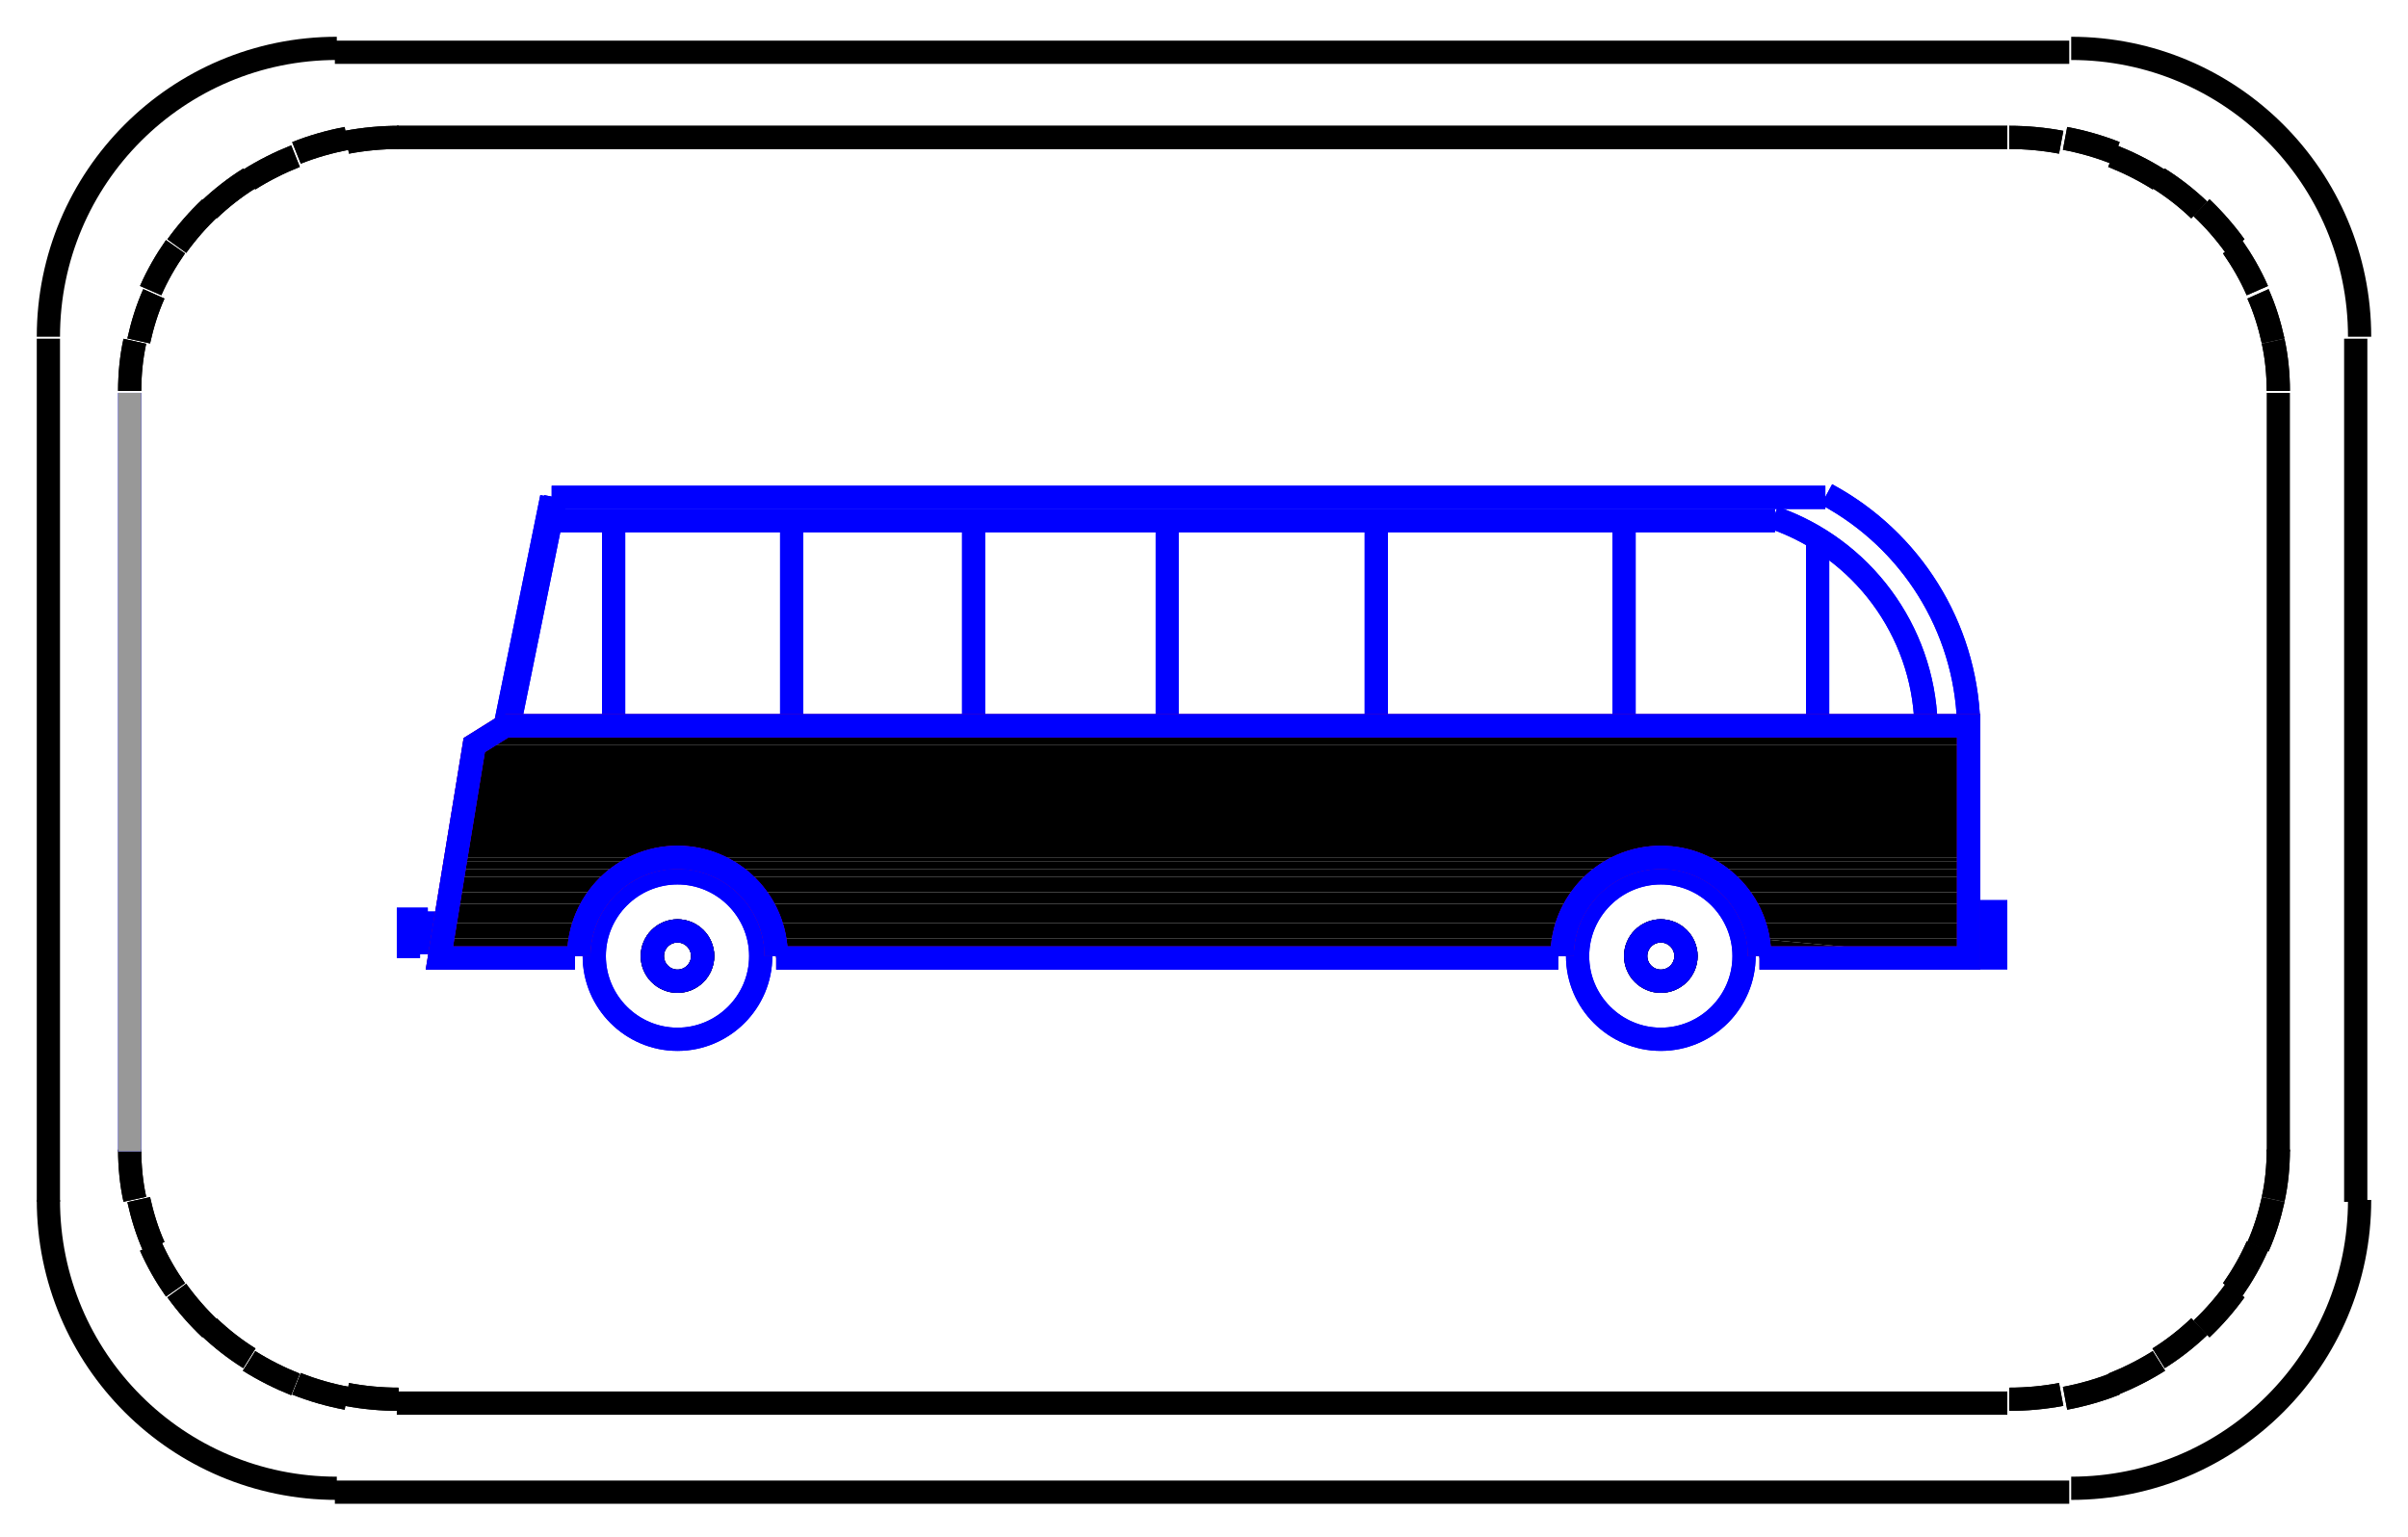
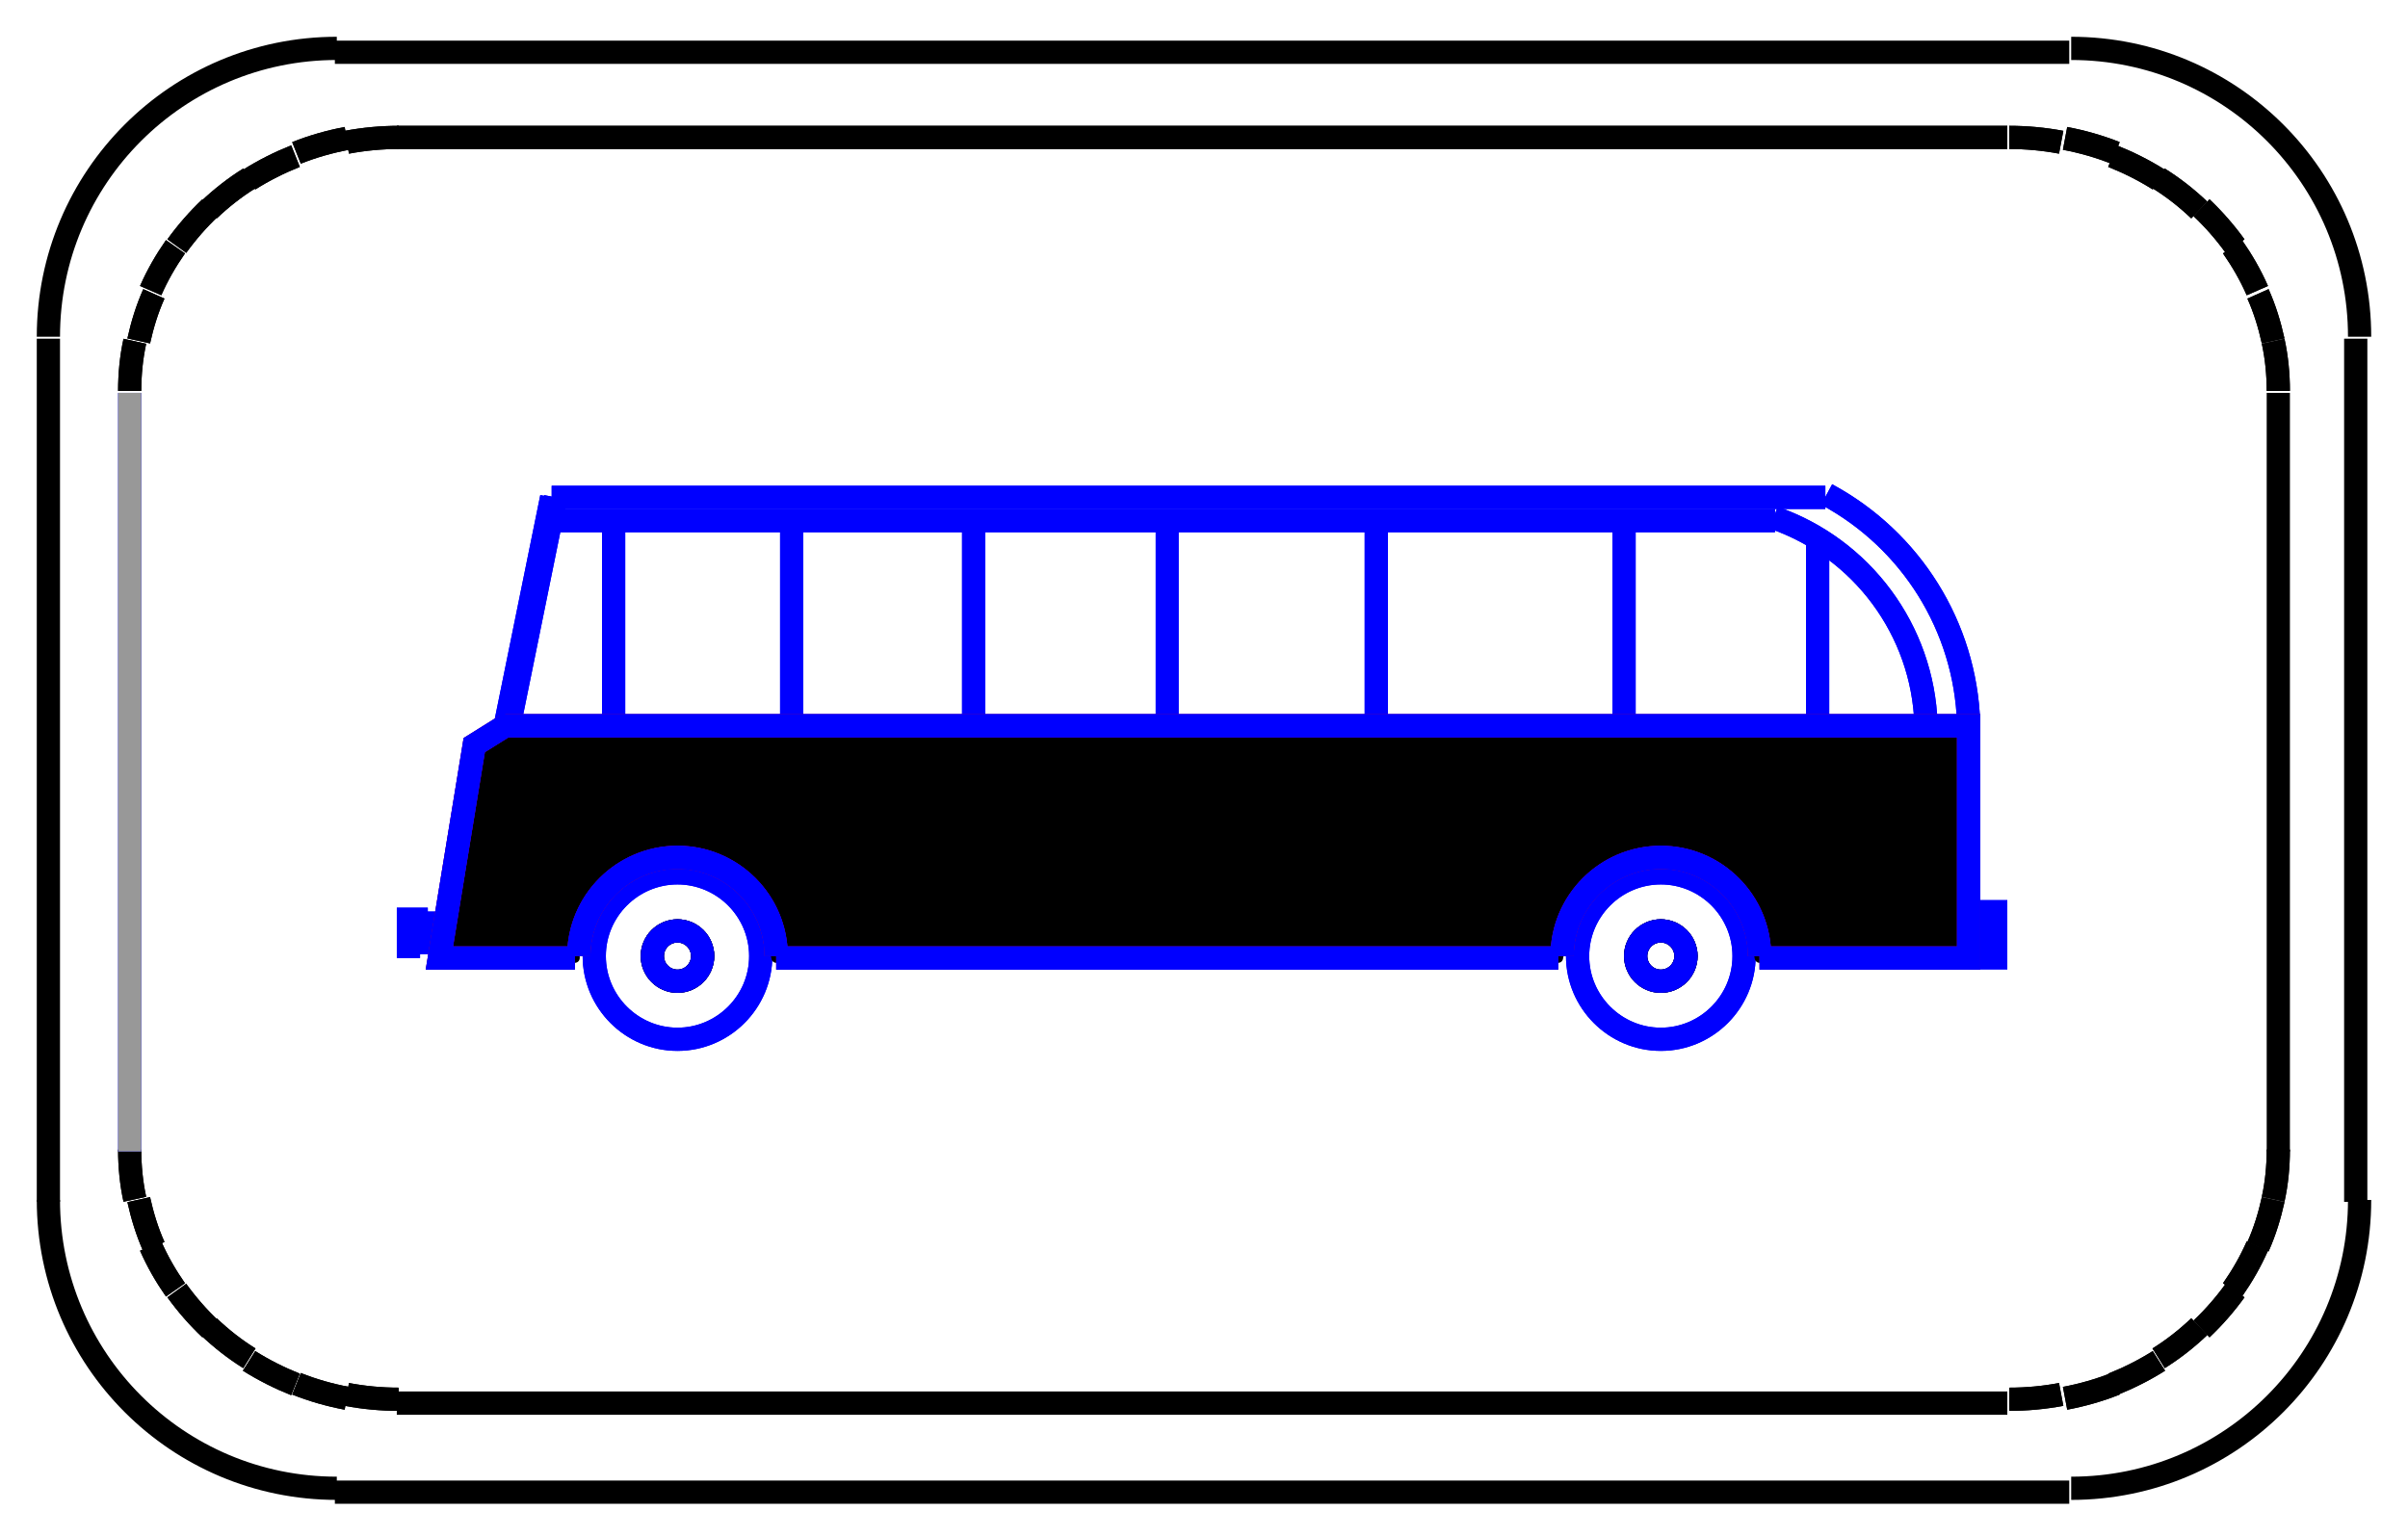
<svg xmlns="http://www.w3.org/2000/svg" viewBox="0 0 74.64 47.64" width="74.64" height="47.64">
  <path d="M70.46,37.18C70.57,36.68 70.62,36.16 70.62,35.64" fill="none" stroke="#000000" stroke-width="0.72" />
  <path d="M69.99,38.65C70.20,38.18 70.35,37.69 70.46,37.19" fill="none" stroke="#000000" stroke-width="0.72" />
  <path d="M69.20,39.99C69.50,39.56 69.76,39.11 69.97,38.63" fill="none" stroke="#000000" stroke-width="0.72" />
  <path d="M68.24,41.20C68.62,40.84 68.97,40.44 69.28,40.01" fill="none" stroke="#000000" stroke-width="0.72" />
  <path d="M66.91,42.11C67.36,41.83 67.78,41.50 68.17,41.13" fill="none" stroke="#000000" stroke-width="0.72" />
  <path d="M65.48,42.92C65.98,42.72 66.46,42.48 66.92,42.19" fill="none" stroke="#000000" stroke-width="0.72" />
  <path d="M64.01,43.35C64.54,43.25 65.07,43.10 65.57,42.90" fill="none" stroke="#000000" stroke-width="0.72" />
  <path d="M62.28,43.38C62.82,43.38 63.36,43.33 63.89,43.23" fill="none" stroke="#000000" stroke-width="0.72" />
  <path d="M61.02,28.98L61.50,28.98L61.50,28.26L61.86,28.26L61.86,29.70L61.38,29.70L61.38,29.46L60.90,29.46L61.38,29.46L61.38,29.70L61.86,29.70L61.86,28.26L61.50,28.26L61.50,28.98L61.02,28.98" fill="none" stroke="#0000ff" stroke-width="0.72" />
  <path d="M70.46,37.18C70.57,36.68 70.62,36.16 70.62,35.64" fill="none" stroke="#000000" stroke-width="0.72" />
  <path d="M69.99,38.65C70.20,38.18 70.35,37.69 70.46,37.19" fill="none" stroke="#000000" stroke-width="0.72" />
  <path d="M69.20,39.99C69.50,39.56 69.76,39.11 69.97,38.63" fill="none" stroke="#000000" stroke-width="0.72" />
  <path d="M68.24,41.20C68.62,40.84 68.97,40.44 69.28,40.01" fill="none" stroke="#000000" stroke-width="0.72" />
  <path d="M66.91,42.11C67.36,41.83 67.78,41.50 68.17,41.13" fill="none" stroke="#000000" stroke-width="0.72" />
  <path d="M65.48,42.92C65.98,42.72 66.46,42.48 66.92,42.19" fill="none" stroke="#000000" stroke-width="0.72" />
  <path d="M64.01,43.35C64.54,43.25 65.07,43.10 65.57,42.90" fill="none" stroke="#000000" stroke-width="0.72" />
  <path d="M62.28,43.38C62.82,43.38 63.36,43.33 63.89,43.23" fill="none" stroke="#000000" stroke-width="0.72" />
  <path d="M70.62,35.70L70.62,12.18L70.62,35.70" fill="none" stroke="#000000" stroke-width="0.72" />
  <path d="M50.34,16.14L50.34,22.50" fill="none" stroke="#0000ff" stroke-width="0.72" />
  <path d="M56.34,16.86L56.34,22.50" fill="none" stroke="#0000ff" stroke-width="0.72" />
  <path d="M42.66,16.14L42.66,22.50" fill="none" stroke="#0000ff" stroke-width="0.72" />
  <path d="M50.34,16.14L50.34,22.50" fill="none" stroke="#0000ff" stroke-width="0.72" />
  <path d="M56.34,16.86L56.34,22.50" fill="none" stroke="#0000ff" stroke-width="0.72" />
  <path d="M42.66,16.14L42.66,22.50" fill="none" stroke="#0000ff" stroke-width="0.72" />
  <path d="M36.18,22.50L36.18,16.14L36.18,22.50" fill="none" stroke="#0000ff" stroke-width="0.72" />
  <path d="M52.26,29.64C52.26,29.21 51.91,28.86 51.48,28.86C51.05,28.86 50.70,29.21 50.70,29.64C50.70,30.07 51.05,30.42 51.48,30.42C51.91,30.42 52.26,30.07 52.26,29.64" fill="none" stroke="#000000" stroke-width="0.72" />
  <path d="M52.26,29.64C52.26,29.21 51.91,28.86 51.48,28.86C51.05,28.86 50.70,29.21 50.70,29.64C50.70,30.07 51.05,30.42 51.48,30.42C51.91,30.42 52.26,30.07 52.26,29.64" fill="none" stroke="#0000ff" stroke-width="0.72" />
  <path d="M52.26,29.64C52.26,29.21 51.91,28.86 51.48,28.86C51.05,28.86 50.70,29.21 50.70,29.64C50.70,30.07 51.05,30.42 51.48,30.42C51.91,30.42 52.26,30.07 52.26,29.64" fill="none" stroke="#000000" stroke-width="0.72" />
  <path d="M52.26,29.64C52.26,29.21 51.91,28.86 51.48,28.86C51.05,28.86 50.70,29.21 50.70,29.64C50.70,30.07 51.05,30.42 51.48,30.42C51.91,30.42 52.26,30.07 52.26,29.64" fill="none" stroke="#0000ff" stroke-width="0.72" />
  <path d="M54.06,29.64C54.06,28.22 52.90,27.06 51.48,27.06C50.06,27.06 48.90,28.22 48.90,29.64C48.90,31.06 50.06,32.22 51.48,32.22C52.90,32.22 54.06,31.06 54.06,29.64" fill="none" stroke="#0000ff" stroke-width="0.72" />
  <path d="M54.06,29.64C54.06,28.22 52.90,27.06 51.48,27.06C50.06,27.06 48.90,28.22 48.90,29.64C48.90,31.06 50.06,32.22 51.48,32.22C52.90,32.22 54.06,31.06 54.06,29.64" fill="none" stroke="#0000ff" stroke-width="0.72" />
  <path d="M61.02,22.40C60.92,19.43 59.24,16.74 56.62,15.33" fill="none" stroke="#0000ff" stroke-width="0.72" />
  <path d="M59.70,22.44C59.60,19.54 57.72,17.00 54.98,16.05" fill="none" stroke="#0000ff" stroke-width="0.72" />
  <path d="M61.02,22.40C60.92,19.43 59.24,16.74 56.62,15.33" fill="none" stroke="#0000ff" stroke-width="0.72" />
  <path d="M59.70,22.44C59.60,19.54 57.72,17.00 54.98,16.05" fill="none" stroke="#0000ff" stroke-width="0.72" />
  <path d="M63.89,4.41C63.36,4.31 62.82,4.26 62.28,4.26" fill="none" stroke="#000000" stroke-width="0.72" />
  <path d="M65.57,4.74C65.07,4.54 64.54,4.39 64.01,4.29" fill="none" stroke="#000000" stroke-width="0.72" />
  <path d="M66.92,5.57C66.46,5.28 65.98,5.04 65.48,4.84" fill="none" stroke="#000000" stroke-width="0.72" />
  <path d="M68.17,6.51C67.78,6.14 67.36,5.81 66.91,5.53" fill="none" stroke="#000000" stroke-width="0.72" />
  <path d="M69.28,7.63C68.97,7.20 68.62,6.80 68.24,6.44" fill="none" stroke="#000000" stroke-width="0.72" />
  <path d="M69.97,9.01C69.76,8.53 69.50,8.08 69.20,7.65" fill="none" stroke="#000000" stroke-width="0.72" />
  <path d="M70.46,10.57C70.35,10.07 70.20,9.58 69.99,9.11" fill="none" stroke="#000000" stroke-width="0.72" />
  <path d="M70.62,12.12C70.62,11.60 70.57,11.08 70.46,10.58" fill="none" stroke="#000000" stroke-width="0.72" />
  <path d="M63.89,4.41C63.36,4.31 62.82,4.26 62.28,4.26" fill="none" stroke="#000000" stroke-width="0.72" />
  <path d="M65.57,4.74C65.07,4.54 64.54,4.39 64.01,4.29" fill="none" stroke="#000000" stroke-width="0.72" />
  <path d="M66.92,5.57C66.46,5.28 65.98,5.04 65.48,4.84" fill="none" stroke="#000000" stroke-width="0.72" />
  <path d="M68.17,6.51C67.78,6.14 67.36,5.81 66.91,5.53" fill="none" stroke="#000000" stroke-width="0.72" />
  <path d="M69.28,7.63C68.97,7.20 68.62,6.80 68.24,6.44" fill="none" stroke="#000000" stroke-width="0.72" />
  <path d="M69.97,9.01C69.76,8.53 69.50,8.08 69.20,7.65" fill="none" stroke="#000000" stroke-width="0.72" />
  <path d="M70.46,10.57C70.35,10.07 70.20,9.58 69.99,9.11" fill="none" stroke="#000000" stroke-width="0.72" />
  <path d="M70.62,12.12C70.62,11.60 70.57,11.08 70.46,10.58" fill="none" stroke="#000000" stroke-width="0.72" />
  <path d="M24.54,16.14L24.54,22.50" fill="none" stroke="#0000ff" stroke-width="0.72" />
  <path d="M30.18,16.14L30.18,22.50" fill="none" stroke="#0000ff" stroke-width="0.72" />
  <path d="M24.54,16.14L24.54,22.50" fill="none" stroke="#0000ff" stroke-width="0.72" />
  <path d="M30.18,16.14L30.18,22.50" fill="none" stroke="#0000ff" stroke-width="0.72" />
  <path d="M17.10,15.42L15.66,22.50" fill="none" stroke="#0000ff" stroke-width="0.72" />
  <path d="M17.22,15.42L15.78,22.50" fill="none" stroke="#0000ff" stroke-width="0.72" />
  <path d="M19.02,16.14L19.02,22.50" fill="none" stroke="#0000ff" stroke-width="0.72" />
  <path d="M17.10,15.42L15.66,22.50" fill="none" stroke="#0000ff" stroke-width="0.72" />
  <path d="M17.22,15.42L15.78,22.50" fill="none" stroke="#0000ff" stroke-width="0.72" />
  <path d="M19.02,16.14L19.02,22.50" fill="none" stroke="#0000ff" stroke-width="0.72" />
  <path d="M21.78,29.64C21.78,29.21 21.43,28.86 21.00,28.86C20.57,28.86 20.22,29.21 20.22,29.64C20.22,30.07 20.57,30.42 21.00,30.42C21.43,30.42 21.78,30.07 21.78,29.64" fill="none" stroke="#000000" stroke-width="0.72" />
  <path d="M21.78,29.64C21.78,29.21 21.43,28.86 21.00,28.86C20.57,28.86 20.22,29.21 20.22,29.64C20.22,30.07 20.57,30.42 21.00,30.42C21.43,30.42 21.78,30.07 21.78,29.64" fill="none" stroke="#0000ff" stroke-width="0.72" />
  <path d="M13.74,28.62L12.90,28.62L12.90,28.50L12.66,28.50L12.66,29.70L12.66,29.46L12.66,29.22L13.74,29.22" fill="none" stroke="#0000ff" stroke-width="0.72" />
  <path d="M21.78,29.64C21.78,29.21 21.43,28.86 21.00,28.86C20.57,28.86 20.22,29.21 20.22,29.64C20.22,30.07 20.57,30.42 21.00,30.42C21.43,30.42 21.78,30.07 21.78,29.64" fill="none" stroke="#000000" stroke-width="0.72" />
  <path d="M21.78,29.64C21.78,29.21 21.43,28.86 21.00,28.86C20.57,28.86 20.22,29.21 20.22,29.64C20.22,30.07 20.57,30.42 21.00,30.42C21.43,30.42 21.78,30.07 21.78,29.64" fill="none" stroke="#0000ff" stroke-width="0.72" />
  <path d="M13.74,28.62L12.90,28.62L12.90,28.50L12.66,28.50L12.66,29.70L12.66,29.46L12.66,29.22L13.74,29.22" fill="none" stroke="#0000ff" stroke-width="0.72" />
  <path d="M10.75,43.23C11.28,43.33 11.82,43.38 12.36,43.38" fill="none" stroke="#000000" stroke-width="0.72" />
  <path d="M9.19,42.90C9.69,43.10 10.22,43.25 10.75,43.35" fill="none" stroke="#000000" stroke-width="0.72" />
  <path d="M7.72,42.19C8.18,42.48 8.66,42.72 9.16,42.92" fill="none" stroke="#000000" stroke-width="0.72" />
  <path d="M6.47,41.13C6.86,41.50 7.28,41.83 7.73,42.11" fill="none" stroke="#000000" stroke-width="0.72" />
  <path d="M5.48,40.01C5.79,40.44 6.14,40.84 6.52,41.20" fill="none" stroke="#000000" stroke-width="0.72" />
  <path d="M4.67,38.63C4.88,39.11 5.14,39.56 5.44,39.99" fill="none" stroke="#000000" stroke-width="0.72" />
  <path d="M4.30,37.19C4.41,37.69 4.56,38.18 4.77,38.65" fill="none" stroke="#000000" stroke-width="0.72" />
  <path d="M4.02,35.64C4.02,36.16 4.07,36.68 4.18,37.18" fill="none" stroke="#000000" stroke-width="0.72" />
  <path d="M10.75,43.23C11.28,43.33 11.82,43.38 12.36,43.38" fill="none" stroke="#000000" stroke-width="0.72" />
  <path d="M9.19,42.90C9.69,43.10 10.22,43.25 10.75,43.35" fill="none" stroke="#000000" stroke-width="0.72" />
  <path d="M7.72,42.19C8.18,42.48 8.66,42.72 9.16,42.92" fill="none" stroke="#000000" stroke-width="0.72" />
  <path d="M6.47,41.13C6.86,41.50 7.28,41.83 7.73,42.11" fill="none" stroke="#000000" stroke-width="0.72" />
  <path d="M5.48,40.01C5.79,40.44 6.14,40.84 6.52,41.20" fill="none" stroke="#000000" stroke-width="0.72" />
  <path d="M4.67,38.63C4.88,39.11 5.14,39.56 5.44,39.99" fill="none" stroke="#000000" stroke-width="0.72" />
  <path d="M4.30,37.19C4.41,37.69 4.56,38.18 4.77,38.65" fill="none" stroke="#000000" stroke-width="0.72" />
  <path d="M4.02,35.64C4.02,36.16 4.07,36.68 4.18,37.18" fill="none" stroke="#000000" stroke-width="0.72" />
  <path d="M4.02,35.70L4.02,12.18" fill="none" stroke="#0000ff" stroke-width="0.72" />
  <path d="M4.02,35.70L4.02,12.18" fill="none" stroke="#989898" stroke-width="0.72" />
  <path d="M4.18,10.58C4.07,11.08 4.02,11.60 4.02,12.12" fill="none" stroke="#000000" stroke-width="0.72" />
  <path d="M4.77,9.11C4.56,9.58 4.41,10.07 4.30,10.57" fill="none" stroke="#000000" stroke-width="0.72" />
  <path d="M5.44,7.65C5.14,8.08 4.88,8.53 4.67,9.01" fill="none" stroke="#000000" stroke-width="0.72" />
  <path d="M6.52,6.44C6.14,6.80 5.79,7.20 5.48,7.63" fill="none" stroke="#000000" stroke-width="0.72" />
  <path d="M7.73,5.53C7.28,5.81 6.86,6.14 6.47,6.51" fill="none" stroke="#000000" stroke-width="0.72" />
  <path d="M9.16,4.84C8.66,5.04 8.18,5.28 7.72,5.57" fill="none" stroke="#000000" stroke-width="0.72" />
  <path d="M10.75,4.29C10.22,4.39 9.69,4.54 9.19,4.74" fill="none" stroke="#000000" stroke-width="0.72" />
  <path d="M12.36,4.26C11.82,4.26 11.28,4.31 10.75,4.41" fill="none" stroke="#000000" stroke-width="0.72" />
  <path d="M4.18,10.58C4.07,11.08 4.02,11.60 4.02,12.12" fill="none" stroke="#000000" stroke-width="0.72" />
  <path d="M4.77,9.11C4.56,9.58 4.41,10.07 4.30,10.57" fill="none" stroke="#000000" stroke-width="0.72" />
  <path d="M5.44,7.65C5.14,8.08 4.88,8.53 4.67,9.01" fill="none" stroke="#000000" stroke-width="0.72" />
  <path d="M6.52,6.44C6.14,6.80 5.79,7.20 5.48,7.63" fill="none" stroke="#000000" stroke-width="0.72" />
  <path d="M7.73,5.53C7.28,5.81 6.86,6.14 6.47,6.51" fill="none" stroke="#000000" stroke-width="0.72" />
  <path d="M9.16,4.84C8.66,5.04 8.18,5.28 7.72,5.57" fill="none" stroke="#000000" stroke-width="0.72" />
  <path d="M10.75,4.29C10.22,4.39 9.69,4.54 9.19,4.74" fill="none" stroke="#000000" stroke-width="0.72" />
  <path d="M12.36,4.26C11.82,4.26 11.28,4.31 10.75,4.41" fill="none" stroke="#000000" stroke-width="0.72" />
  <path d="M23.58,29.64C23.58,28.22 22.42,27.06 21.00,27.06C19.58,27.06 18.42,28.22 18.42,29.64C18.42,31.06 19.58,32.22 21.00,32.22C22.42,32.22 23.58,31.06 23.58,29.64" fill="none" stroke="#0000ff" stroke-width="0.72" />
  <path d="M23.58,29.64C23.58,28.22 22.42,27.06 21.00,27.06C19.58,27.06 18.42,28.22 18.42,29.64C18.42,31.06 19.58,32.22 21.00,32.22C22.42,32.22 23.58,31.06 23.58,29.64" fill="none" stroke="#0000ff" stroke-width="0.72" />
-   <path d="M61.02,22.50L15.66,22.50L61.02,23.10L61.02,22.50M15.66,22.50L61.02,23.10L14.70,23.10L15.66,22.50" fill="#000000" />
-   <path d="M61.02,23.10L14.70,23.10L61.02,26.58L61.02,23.10M14.70,23.10L61.02,26.58L14.22,26.58L14.70,23.10" fill="#000000" />
-   <path d="M51.78,26.58L61.02,26.58L51.78,26.58M61.02,26.58L61.02,26.58L51.78,26.58L61.02,26.58" fill="#000000" />
-   <path d="M51.18,26.58L14.22,26.58L51.18,26.58M14.22,26.58L51.18,26.58L14.22,26.58M51.18,26.58L51.18,26.58L14.22,26.58L51.18,26.58L14.22,26.58L51.78,26.58L51.18,26.58" fill="#000000" />
-   <path d="M61.02,26.58L51.78,26.58L61.02,26.70L61.02,26.58M51.78,26.58L61.02,26.70L52.26,26.70L51.78,26.58" fill="#000000" />
-   <path d="M51.18,26.58L21.18,26.58L50.58,26.70L51.18,26.58M21.18,26.58L50.58,26.70L21.78,26.70L21.18,26.58M50.58,26.70L21.78,26.70L50.58,26.70M21.78,26.70L50.58,26.70L21.78,26.70" fill="#000000" />
-   <path d="M20.58,26.58L14.22,26.58L20.10,26.70L20.58,26.58M14.22,26.58L20.10,26.70L14.10,26.70L14.22,26.58" fill="#000000" />
-   <path d="M61.02,26.70L52.26,26.70L61.02,26.94L61.02,26.70M52.26,26.70L61.02,26.94L52.86,26.94L52.26,26.70" fill="#000000" />
-   <path d="M50.58,26.70L21.78,26.70L50.10,26.94L50.58,26.70M21.78,26.70L50.10,26.94L22.26,26.94L21.78,26.70M50.10,26.94L22.26,26.94L50.10,26.94M22.26,26.94L50.10,26.94L22.26,26.94" fill="#000000" />
-   <path d="M20.10,26.70L14.10,26.70L19.50,26.94L20.10,26.70M14.10,26.70L19.50,26.94L14.10,26.94L14.10,26.70" fill="#000000" />
-   <path d="M61.02,26.94L52.86,26.94L61.02,27.18L61.02,26.94M52.86,26.94L61.02,27.18L53.34,27.18L52.86,26.94" fill="#000000" />
-   <path d="M50.10,26.94L22.26,26.94L49.62,27.18L50.10,26.94M22.26,26.94L49.62,27.18L22.74,27.18L22.26,26.94M49.62,27.18L22.74,27.18L49.62,27.18M22.74,27.18L49.62,27.18L22.74,27.18" fill="#000000" />
-   <path d="M19.50,26.94L14.10,26.94L19.02,27.18L19.50,26.94M14.10,26.94L19.02,27.18L14.10,27.18L14.10,26.94" fill="#000000" />
-   <path d="M61.02,27.18L53.34,27.18L61.02,27.66L61.02,27.18M53.34,27.18L61.02,27.66L53.70,27.66L53.34,27.18" fill="#000000" />
-   <path d="M49.62,27.18L22.74,27.18L49.14,27.66L49.62,27.18M22.74,27.18L49.14,27.66L23.22,27.66L22.74,27.18M49.14,27.66L23.22,27.66L49.14,27.66M23.22,27.66L49.14,27.66L23.22,27.66" fill="#000000" />
-   <path d="M19.02,27.18L14.10,27.18L18.66,27.66L19.02,27.18M14.10,27.18L18.66,27.66L13.98,27.66L14.10,27.18" fill="#000000" />
-   <path d="M61.02,27.66L53.70,27.66L61.02,28.02L61.02,27.66M53.70,27.66L61.02,28.02L54.06,28.02L53.70,27.66" fill="#000000" />
-   <path d="M49.14,27.66L23.22,27.66L48.78,28.02L49.14,27.66M23.22,27.66L48.78,28.02L23.58,28.02L23.22,27.66M48.78,28.02L23.58,28.02L48.78,28.02M23.58,28.02L48.78,28.02L23.58,28.02" fill="#000000" />
-   <path d="M18.66,27.66L13.98,27.66L18.30,28.02L18.66,27.66M13.98,27.66L18.30,28.02L13.98,28.02L13.98,27.66" fill="#000000" />
-   <path d="M61.02,28.02L54.06,28.02L61.02,28.62L61.02,28.02M54.06,28.02L61.02,28.62L54.30,28.62L54.06,28.02" fill="#000000" />
-   <path d="M48.78,28.02L23.58,28.02L48.54,28.62L48.78,28.02M23.58,28.02L48.54,28.62L23.82,28.62L23.58,28.02M48.54,28.62L23.82,28.62L48.54,28.62M23.82,28.62L48.54,28.62L23.82,28.62" fill="#000000" />
-   <path d="M18.30,28.02L13.98,28.02L18.06,28.62L18.30,28.02M13.98,28.02L18.06,28.62L13.86,28.62L13.98,28.02" fill="#000000" />
-   <path d="M61.02,28.62L54.30,28.62L61.02,29.10L61.02,28.62M54.30,28.62L61.02,29.10L54.42,29.10L54.30,28.62" fill="#000000" />
-   <path d="M48.54,28.62L23.82,28.62L48.42,29.10L48.54,28.62M23.82,28.62L48.42,29.10L23.94,29.10L23.82,28.62M48.42,29.10L23.94,29.10L48.42,29.10M23.94,29.10L48.42,29.10L23.94,29.10" fill="#000000" />
-   <path d="M18.06,28.62L13.86,28.62L17.82,29.10L18.06,28.62M13.86,28.62L17.82,29.10L13.74,29.10L13.86,28.62" fill="#000000" />
-   <path d="M61.02,29.70L61.02,29.70L54.54,29.70L61.02,29.70L54.54,29.70L54.42,29.10L61.02,29.70" fill="#000000" />
-   <path d="M54.42,29.10L61.02,29.10L61.02,29.70L54.42,29.10" fill="#000000" />
-   <path d="M48.42,29.10L23.94,29.10L48.30,29.70L48.42,29.10M23.94,29.10L48.30,29.70L24.06,29.70L23.94,29.10" fill="#000000" />
-   <path d="M17.82,29.10L13.74,29.10L17.82,29.70L17.82,29.10M13.74,29.10L17.82,29.70L13.62,29.70L13.74,29.10" fill="#000000" />
+   <path d="M61.02,22.50L15.66,22.50L61.02,23.10L61.02,22.50M15.66,22.50L61.02,23.10L14.70,23.10L15.66,22.50" fill="#000000" stroke="#000000" stroke-width="0.30" stroke-linejoin="round" />
+   <path d="M61.02,23.10L14.70,23.10L61.02,26.58L61.02,23.10M14.70,23.10L61.02,26.58L14.22,26.58L14.70,23.10" fill="#000000" stroke="#000000" stroke-width="0.30" stroke-linejoin="round" />
+   <path d="M51.78,26.58L61.02,26.58L51.78,26.58M61.02,26.58L61.02,26.58L51.78,26.58L61.02,26.58" fill="#000000" stroke="#000000" stroke-width="0.30" stroke-linejoin="round" />
+   <path d="M51.18,26.58L14.22,26.58L51.18,26.58M14.22,26.58L51.18,26.58L14.22,26.58M51.18,26.58L51.18,26.58L14.22,26.58L51.18,26.58L14.22,26.58L51.78,26.58L51.18,26.58" fill="#000000" stroke="#000000" stroke-width="0.30" stroke-linejoin="round" />
+   <path d="M61.02,26.58L51.78,26.58L61.02,26.70L61.02,26.58M51.78,26.58L61.02,26.70L52.26,26.70L51.78,26.58" fill="#000000" stroke="#000000" stroke-width="0.30" stroke-linejoin="round" />
+   <path d="M51.18,26.58L21.18,26.58L50.58,26.70L51.18,26.58M21.18,26.58L50.58,26.70L21.78,26.70L21.18,26.58M50.58,26.70L21.78,26.70L50.58,26.70M21.78,26.70L50.58,26.70L21.78,26.70" fill="#000000" stroke="#000000" stroke-width="0.30" stroke-linejoin="round" />
+   <path d="M20.58,26.58L14.22,26.58L20.10,26.70L20.58,26.58M14.22,26.58L20.10,26.70L14.10,26.70L14.22,26.58" fill="#000000" stroke="#000000" stroke-width="0.30" stroke-linejoin="round" />
+   <path d="M61.02,26.70L52.26,26.70L61.02,26.94L61.02,26.70M52.26,26.70L61.02,26.94L52.86,26.94L52.26,26.70" fill="#000000" stroke="#000000" stroke-width="0.30" stroke-linejoin="round" />
+   <path d="M50.58,26.70L21.78,26.70L50.10,26.94L50.58,26.70M21.78,26.70L50.10,26.94L22.26,26.94L21.78,26.70M50.10,26.94L22.26,26.94L50.10,26.94M22.26,26.94L50.10,26.94L22.26,26.94" fill="#000000" stroke="#000000" stroke-width="0.30" stroke-linejoin="round" />
+   <path d="M20.10,26.70L14.10,26.70L19.50,26.94L20.10,26.70M14.10,26.70L19.50,26.94L14.10,26.94L14.10,26.70" fill="#000000" stroke="#000000" stroke-width="0.30" stroke-linejoin="round" />
+   <path d="M61.02,26.94L52.86,26.94L61.02,27.18L61.02,26.94M52.86,26.94L61.02,27.18L53.34,27.18L52.86,26.94" fill="#000000" stroke="#000000" stroke-width="0.30" stroke-linejoin="round" />
+   <path d="M50.10,26.94L22.26,26.94L49.62,27.18L50.10,26.94M22.26,26.94L49.62,27.18L22.74,27.18L22.26,26.94M49.62,27.18L22.74,27.18L49.62,27.18M22.74,27.18L49.62,27.18L22.74,27.18" fill="#000000" stroke="#000000" stroke-width="0.30" stroke-linejoin="round" />
+   <path d="M19.50,26.94L14.10,26.94L19.02,27.18L19.50,26.94M14.10,26.94L19.02,27.18L14.10,27.18L14.10,26.94" fill="#000000" stroke="#000000" stroke-width="0.30" stroke-linejoin="round" />
+   <path d="M61.02,27.18L53.34,27.18L61.02,27.66L61.02,27.18M53.34,27.18L61.02,27.66L53.70,27.66L53.34,27.18" fill="#000000" stroke="#000000" stroke-width="0.30" stroke-linejoin="round" />
+   <path d="M49.62,27.18L22.74,27.18L49.14,27.66L49.62,27.18M22.74,27.18L49.14,27.66L23.22,27.66L22.74,27.18M49.14,27.66L23.22,27.66L49.14,27.66M23.22,27.66L49.14,27.66L23.22,27.66" fill="#000000" stroke="#000000" stroke-width="0.30" stroke-linejoin="round" />
+   <path d="M19.02,27.18L14.10,27.18L18.66,27.66L19.02,27.18M14.10,27.18L18.66,27.66L13.98,27.66L14.10,27.18" fill="#000000" stroke="#000000" stroke-width="0.30" stroke-linejoin="round" />
+   <path d="M61.02,27.66L53.70,27.66L61.02,28.02L61.02,27.66M53.70,27.66L61.02,28.02L54.06,28.02L53.70,27.66" fill="#000000" stroke="#000000" stroke-width="0.30" stroke-linejoin="round" />
+   <path d="M49.14,27.66L23.22,27.66L48.78,28.02L49.14,27.66M23.22,27.66L48.78,28.02L23.58,28.02L23.22,27.66M48.78,28.02L23.58,28.02L48.78,28.02M23.58,28.02L48.78,28.02L23.58,28.02" fill="#000000" stroke="#000000" stroke-width="0.30" stroke-linejoin="round" />
+   <path d="M18.66,27.66L13.98,27.66L18.30,28.02L18.66,27.66M13.98,27.66L18.30,28.02L13.98,28.02L13.98,27.66" fill="#000000" stroke="#000000" stroke-width="0.30" stroke-linejoin="round" />
+   <path d="M61.02,28.02L54.06,28.02L61.02,28.62L61.02,28.02M54.06,28.02L61.02,28.62L54.30,28.62L54.06,28.02" fill="#000000" stroke="#000000" stroke-width="0.30" stroke-linejoin="round" />
+   <path d="M48.78,28.02L23.58,28.02L48.54,28.62L48.78,28.02M23.58,28.02L48.54,28.62L23.82,28.62L23.58,28.02M48.54,28.62L23.82,28.62L48.54,28.62M23.82,28.62L48.54,28.62L23.82,28.62" fill="#000000" stroke="#000000" stroke-width="0.30" stroke-linejoin="round" />
+   <path d="M18.30,28.02L13.98,28.02L18.06,28.62L18.30,28.02M13.98,28.02L18.06,28.62L13.86,28.62L13.98,28.02" fill="#000000" stroke="#000000" stroke-width="0.30" stroke-linejoin="round" />
+   <path d="M61.02,28.62L54.30,28.62L61.02,29.10L61.02,28.62M54.30,28.62L61.02,29.10L54.42,29.10L54.30,28.62" fill="#000000" stroke="#000000" stroke-width="0.30" stroke-linejoin="round" />
+   <path d="M48.54,28.62L23.82,28.62L48.42,29.10L48.54,28.62M23.82,28.62L48.42,29.10L23.94,29.10L23.82,28.62M48.42,29.10L23.94,29.10L48.42,29.10M23.94,29.10L48.42,29.10L23.94,29.10" fill="#000000" stroke="#000000" stroke-width="0.30" stroke-linejoin="round" />
+   <path d="M18.06,28.62L13.86,28.62L17.82,29.10L18.06,28.62M13.86,28.62L17.82,29.10L13.74,29.10L13.86,28.62" fill="#000000" stroke="#000000" stroke-width="0.30" stroke-linejoin="round" />
+   <path d="M61.02,29.70L61.02,29.70L54.54,29.70L61.02,29.70L54.54,29.70L54.42,29.10L61.02,29.70" fill="#000000" stroke="#000000" stroke-width="0.30" stroke-linejoin="round" />
+   <path d="M54.42,29.10L61.02,29.10L61.02,29.70L54.42,29.10" fill="#000000" stroke="#000000" stroke-width="0.30" stroke-linejoin="round" />
+   <path d="M48.42,29.10L23.94,29.10L48.30,29.70L48.42,29.10M23.94,29.10L48.30,29.70L24.06,29.70L23.94,29.10" fill="#000000" stroke="#000000" stroke-width="0.30" stroke-linejoin="round" />
+   <path d="M17.82,29.10L13.74,29.10L17.82,29.70L17.82,29.10M13.74,29.10L17.82,29.70L13.62,29.70L13.74,29.10" fill="#000000" stroke="#000000" stroke-width="0.30" stroke-linejoin="round" />
  <path d="M15.66,22.50L14.70,23.10L13.62,29.70L17.82,29.70" fill="none" stroke="#ff0000" stroke-width="0.72" />
  <path d="M24.06,29.64C24.06,28.55 23.48,27.54 22.53,26.99C21.58,26.44 20.42,26.44 19.47,26.99C18.52,27.54 17.94,28.55 17.94,29.64" fill="none" stroke="#ff0000" stroke-width="0.72" />
  <path d="M24.06,29.70L48.30,29.70" fill="none" stroke="#ff0000" stroke-width="0.72" />
  <path d="M54.54,29.64C54.54,27.95 53.17,26.58 51.48,26.58C49.79,26.58 48.42,27.95 48.42,29.64" fill="none" stroke="#ff0000" stroke-width="0.72" />
  <path d="M54.54,29.70L61.02,29.70L61.02,22.50L15.66,22.50" fill="none" stroke="#ff0000" stroke-width="0.72" />
  <path d="M14.70,23.10L14.70,23.10" fill="none" stroke="#ff0000" stroke-width="0.72" />
  <path d="M13.62,29.70L13.62,29.70" fill="none" stroke="#ff0000" stroke-width="0.72" />
  <path d="M17.82,29.70L17.82,29.70" fill="none" stroke="#ff0000" stroke-width="0.72" />
  <path d="M24.06,29.70L24.06,29.70" fill="none" stroke="#ff0000" stroke-width="0.72" />
  <path d="M48.30,29.70L48.30,29.70" fill="none" stroke="#ff0000" stroke-width="0.72" />
  <path d="M54.54,29.70L54.54,29.70" fill="none" stroke="#ff0000" stroke-width="0.72" />
  <path d="M61.02,29.70L61.02,29.70" fill="none" stroke="#ff0000" stroke-width="0.72" />
  <path d="M61.02,22.50L61.02,22.50" fill="none" stroke="#ff0000" stroke-width="0.72" />
  <path d="M62.22,43.50L12.30,43.50" fill="none" stroke="#000000" stroke-width="0.72" />
  <path d="M12.30,4.26L62.22,4.26" fill="none" stroke="#000000" stroke-width="0.72" />
  <path d="M17.82,29.70L13.62,29.70L14.70,23.10L15.66,22.50L61.02,22.50L61.02,29.70L54.54,29.70" fill="none" stroke="#0000ff" stroke-width="0.72" />
  <path d="M54.54,29.64C54.54,27.95 53.17,26.58 51.48,26.58C49.79,26.58 48.42,27.95 48.42,29.64" fill="none" stroke="#0000ff" stroke-width="0.72" />
  <path d="M48.30,29.70L24.06,29.70" fill="none" stroke="#0000ff" stroke-width="0.72" />
  <path d="M24.06,29.64C24.06,27.95 22.69,26.58 21.00,26.58C19.31,26.58 17.94,27.95 17.94,29.64" fill="none" stroke="#0000ff" stroke-width="0.72" />
  <path d="M56.58,15.42L17.10,15.42" fill="none" stroke="#0000ff" stroke-width="0.72" />
  <path d="M55.02,16.14L17.10,16.14" fill="none" stroke="#0000ff" stroke-width="0.72" />
  <path d="M17.82,29.70L13.62,29.70L14.70,23.10L15.66,22.50L61.02,22.50L61.02,29.70L54.54,29.70" fill="none" stroke="#0000ff" stroke-width="0.72" />
  <path d="M54.54,29.64C54.54,27.95 53.17,26.58 51.48,26.58C49.79,26.58 48.42,27.95 48.42,29.64" fill="none" stroke="#0000ff" stroke-width="0.72" />
  <path d="M48.30,29.70L24.06,29.70" fill="none" stroke="#0000ff" stroke-width="0.72" />
  <path d="M24.06,29.64C24.06,27.95 22.69,26.58 21.00,26.58C19.31,26.58 17.94,27.95 17.94,29.64" fill="none" stroke="#0000ff" stroke-width="0.72" />
  <path d="M56.58,15.42L17.10,15.42" fill="none" stroke="#0000ff" stroke-width="0.72" />
  <path d="M55.02,16.14L17.10,16.14" fill="none" stroke="#0000ff" stroke-width="0.72" />
  <path d="M62.22,43.50L12.30,43.50" fill="none" stroke="#000000" stroke-width="0.72" />
  <path d="M12.30,4.26L62.22,4.26" fill="none" stroke="#000000" stroke-width="0.72" />
  <path d="M10.38,1.62L64.14,1.62" fill="none" stroke="#000000" stroke-width="0.72" />
  <path d="M73.14,10.44C73.14,5.50 69.14,1.50 64.20,1.50" fill="none" stroke="#000000" stroke-width="0.72" />
  <path d="M73.02,10.50L73.02,37.26" fill="none" stroke="#000000" stroke-width="0.72" />
  <path d="M64.20,46.14C69.14,46.14 73.14,42.14 73.14,37.20" fill="none" stroke="#000000" stroke-width="0.72" />
  <path d="M64.14,46.26L10.38,46.26" fill="none" stroke="#000000" stroke-width="0.72" />
  <path d="M1.50,37.20C1.50,42.14 5.50,46.14 10.44,46.14" fill="none" stroke="#000000" stroke-width="0.72" />
  <path d="M1.50,37.26L1.50,10.50" fill="none" stroke="#000000" stroke-width="0.72" />
  <path d="M10.44,1.50C5.50,1.50 1.50,5.50 1.50,10.44" fill="none" stroke="#000000" stroke-width="0.72" />
</svg>
